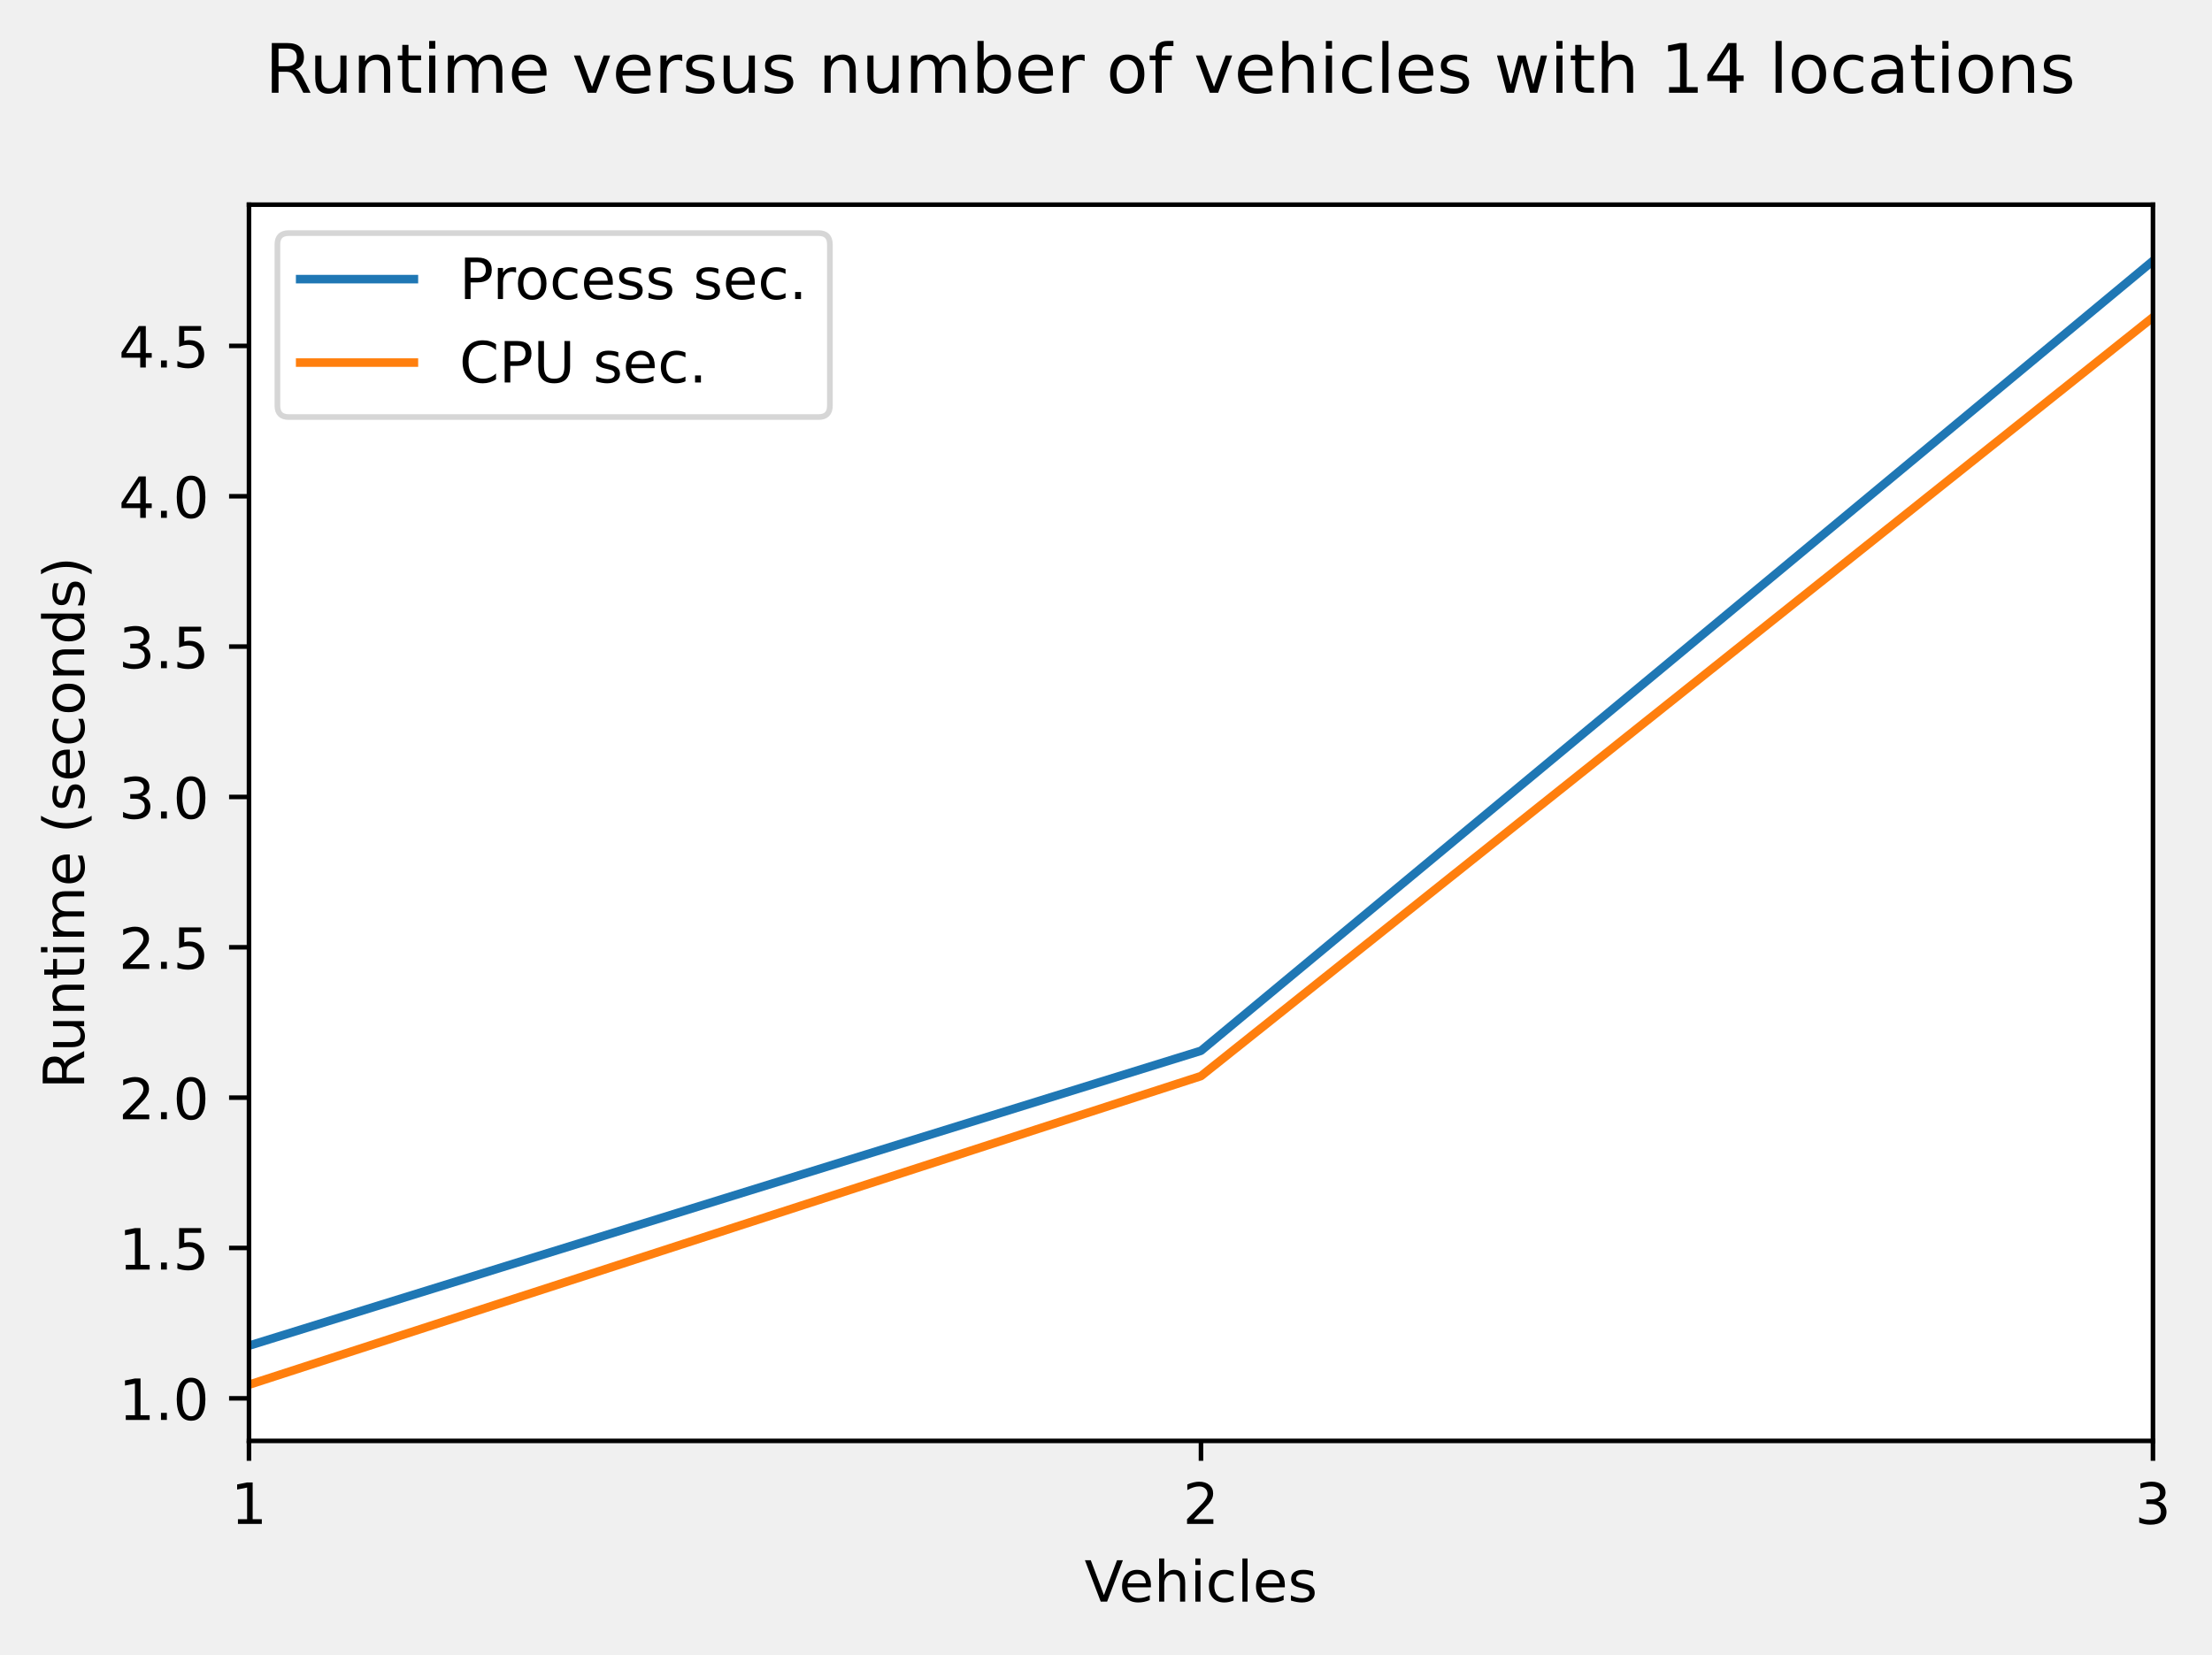
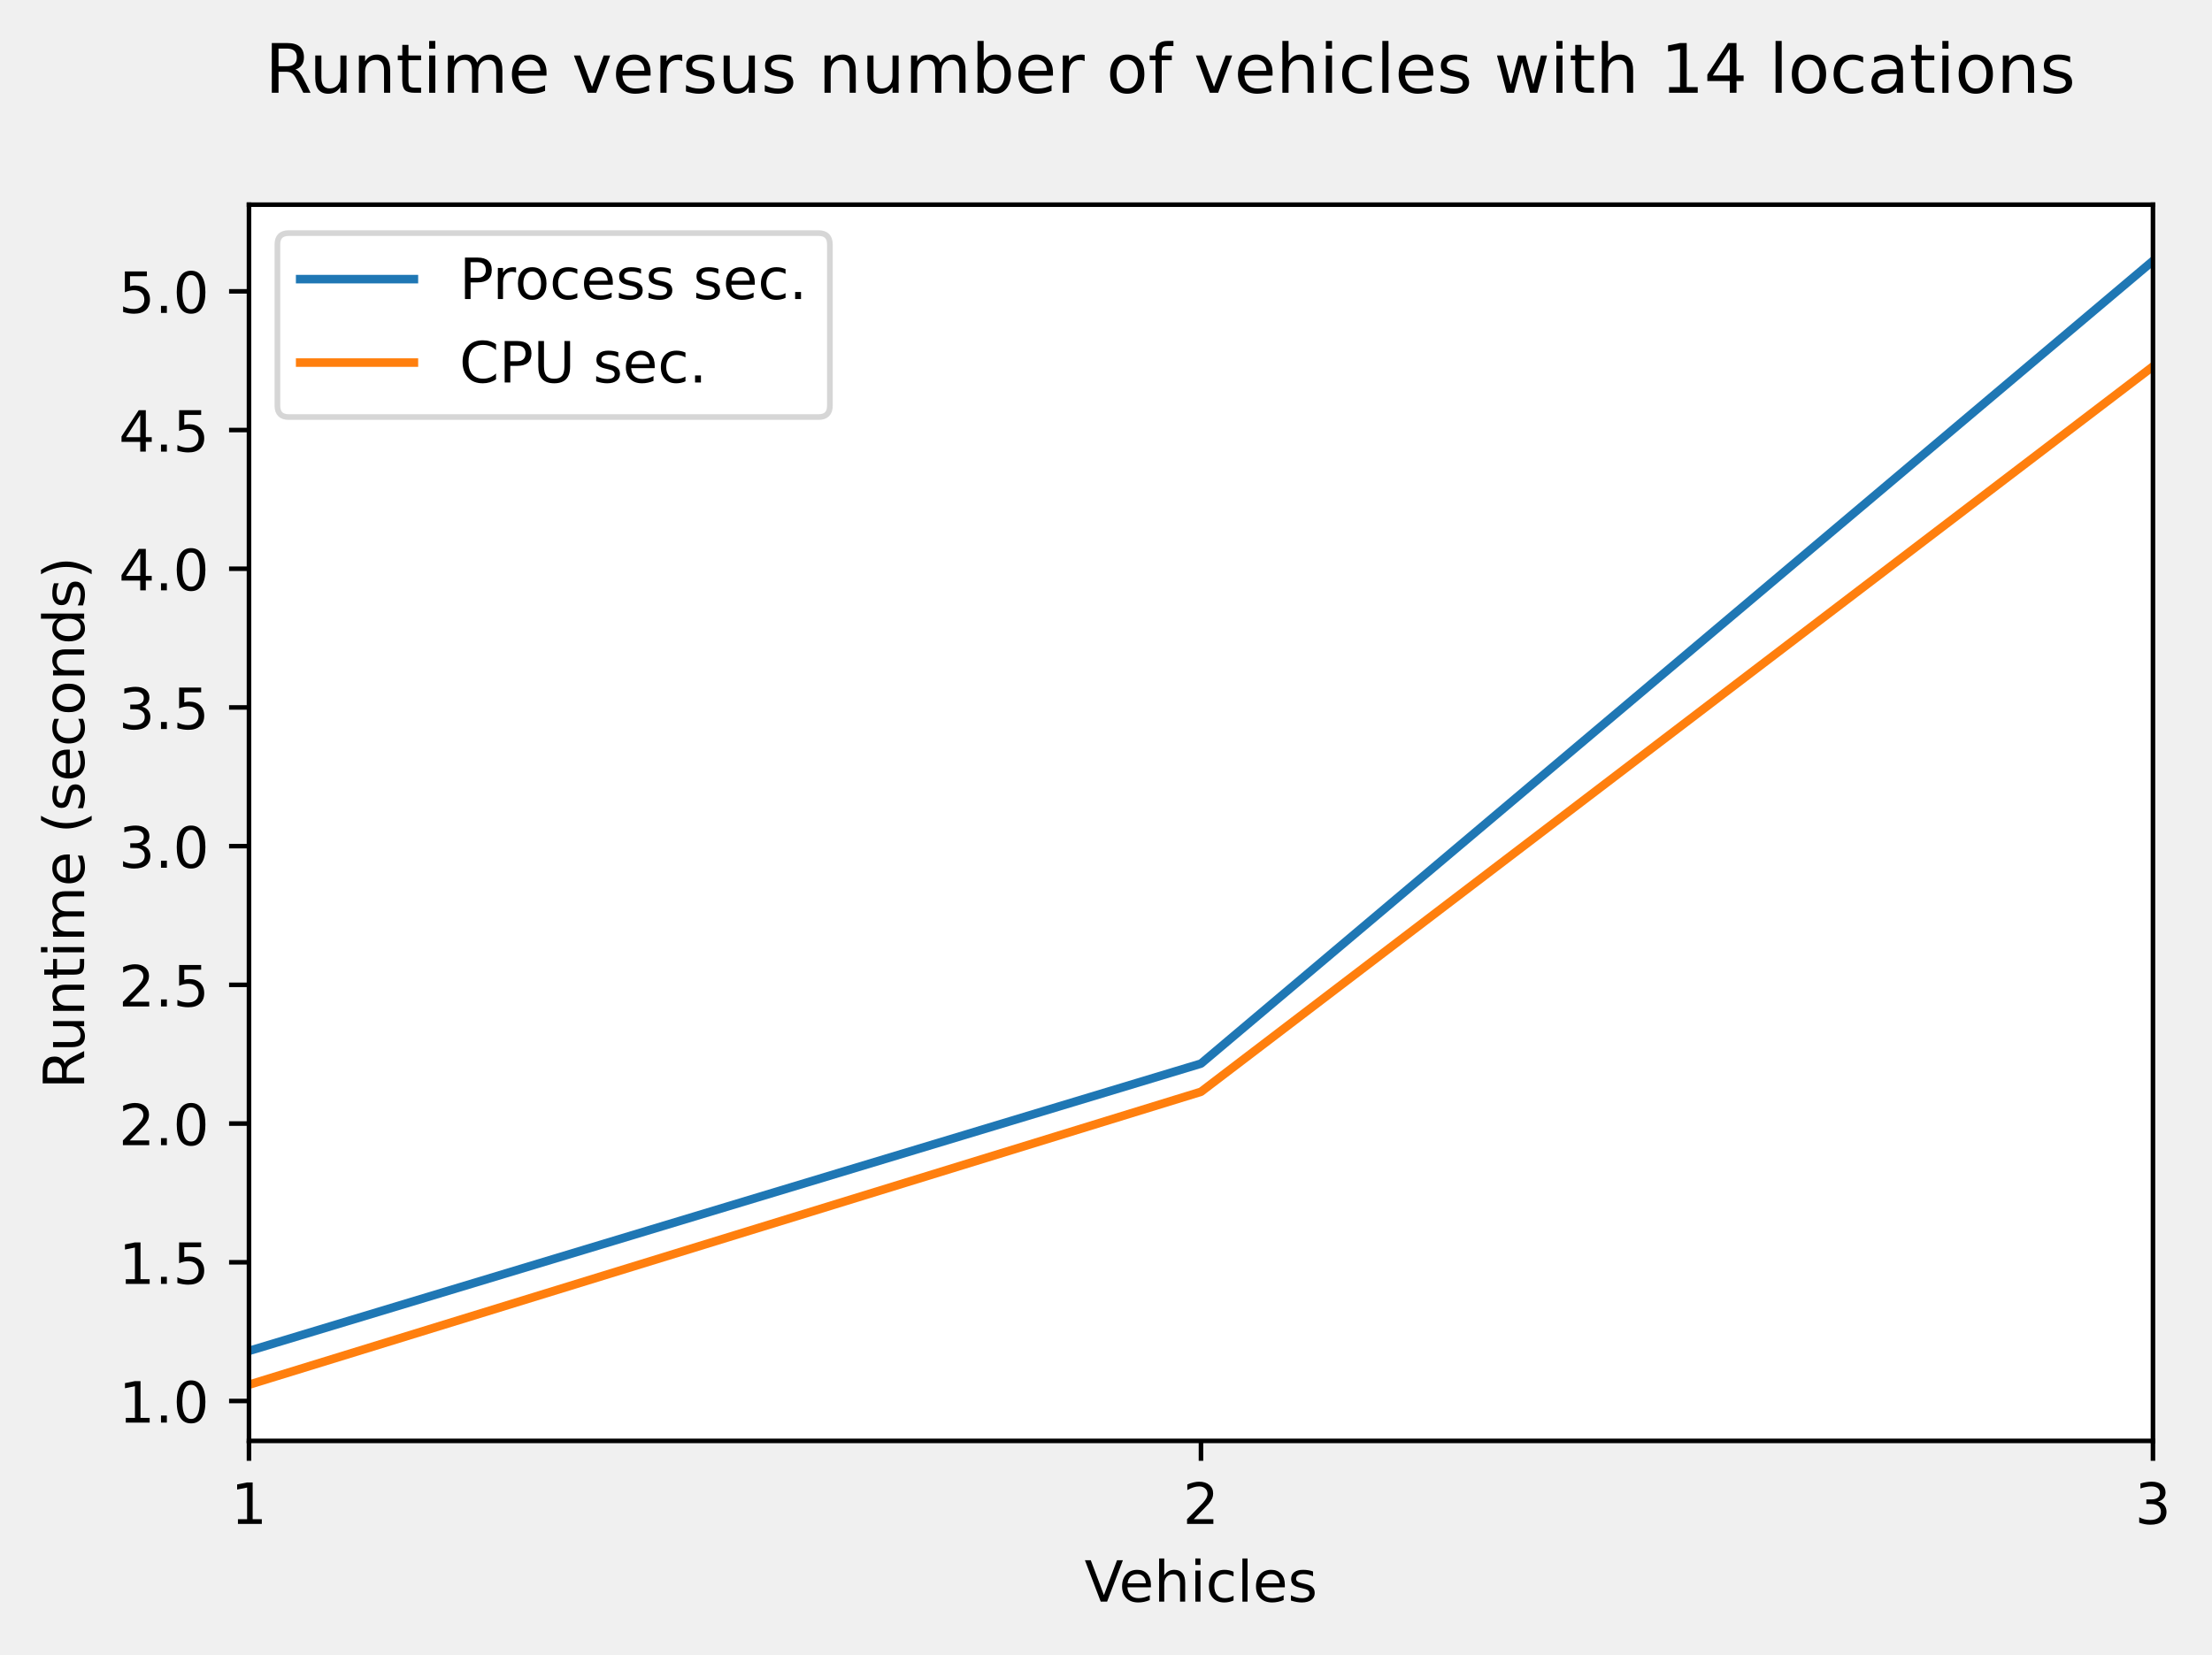
<svg xmlns="http://www.w3.org/2000/svg" xmlns:xlink="http://www.w3.org/1999/xlink" width="388.962pt" height="290.996pt" viewBox="0 0 388.962 290.996" version="1.1">
  <defs>
    <style type="text/css">*{stroke-linejoin: round; stroke-linecap: butt}</style>
  </defs>
  <g id="figure_1">
    <g id="patch_1">
      <path d="M 0 290.996  L 388.962 290.996  L 388.962 0  L 0 0  L 0 290.996  z " style="fill: none" />
    </g>
    <g id="axes_1">
      <g id="patch_2">
        <path d="M 43.781 253.44  L 378.581 253.44  L 378.581 36  L 43.781 36  z " style="fill: #ffffff" />
      </g>
      <g id="matplotlib.axis_1">
        <g id="xtick_1">
          <g id="line2d_1">
            <defs>
-               <path id="mbbfd12a351" d="M 0 0  L 0 3.5  " style="stroke: #000000; stroke-width: 0.8" />
-             </defs>
-             <g>
-               <use xlink:href="#mbbfd12a351" x="43.781" y="253.44" style="stroke: #000000; stroke-width: 0.8" />
+               <path id="m6bb71e9a4c" d="M 0 0  L 0 3.5  " style="stroke: #000000; stroke-width: 0.8" />
+             </defs>
+             <g>
+               <use xlink:href="#m6bb71e9a4c" x="43.781" y="253.44" style="stroke: #000000; stroke-width: 0.8" />
            </g>
          </g>
          <g id="text_1">
            <g transform="translate(40.6 268.0384) scale(0.1 -0.1)">
              <defs>
                <path id="DejaVuSans-31" d="M 794 531  L 1825 531  L 1825 4091  L 703 3866  L 703 4441  L 1819 4666  L 2450 4666  L 2450 531  L 3481 531  L 3481 0  L 794 0  L 794 531  z " transform="scale(0.015625)" />
              </defs>
              <use xlink:href="#DejaVuSans-31" />
            </g>
          </g>
        </g>
        <g id="xtick_2">
          <g id="line2d_2">
            <g>
-               <use xlink:href="#mbbfd12a351" x="211.181" y="253.44" style="stroke: #000000; stroke-width: 0.8" />
+               <use xlink:href="#m6bb71e9a4c" x="211.181" y="253.44" style="stroke: #000000; stroke-width: 0.8" />
            </g>
          </g>
          <g id="text_2">
            <g transform="translate(208 268.0384) scale(0.1 -0.1)">
              <defs>
                <path id="DejaVuSans-32" d="M 1228 531  L 3431 531  L 3431 0  L 469 0  L 469 531  Q 828 903 1448 1529  Q 2069 2156 2228 2338  Q 2531 2678 2651 2914  Q 2772 3150 2772 3378  Q 2772 3750 2511 3984  Q 2250 4219 1831 4219  Q 1534 4219 1204 4116  Q 875 4013 500 3803  L 500 4441  Q 881 4594 1212 4672  Q 1544 4750 1819 4750  Q 2544 4750 2975 4387  Q 3406 4025 3406 3419  Q 3406 3131 3298 2873  Q 3191 2616 2906 2266  Q 2828 2175 2409 1742  Q 1991 1309 1228 531  z " transform="scale(0.015625)" />
              </defs>
              <use xlink:href="#DejaVuSans-32" />
            </g>
          </g>
        </g>
        <g id="xtick_3">
          <g id="line2d_3">
            <g>
-               <use xlink:href="#mbbfd12a351" x="378.581" y="253.44" style="stroke: #000000; stroke-width: 0.8" />
+               <use xlink:href="#m6bb71e9a4c" x="378.581" y="253.44" style="stroke: #000000; stroke-width: 0.8" />
            </g>
          </g>
          <g id="text_3">
            <g transform="translate(375.4 268.0384) scale(0.1 -0.1)">
              <defs>
                <path id="DejaVuSans-33" d="M 2597 2516  Q 3050 2419 3304 2112  Q 3559 1806 3559 1356  Q 3559 666 3084 287  Q 2609 -91 1734 -91  Q 1441 -91 1130 -33  Q 819 25 488 141  L 488 750  Q 750 597 1062 519  Q 1375 441 1716 441  Q 2309 441 2620 675  Q 2931 909 2931 1356  Q 2931 1769 2642 2001  Q 2353 2234 1838 2234  L 1294 2234  L 1294 2753  L 1863 2753  Q 2328 2753 2575 2939  Q 2822 3125 2822 3475  Q 2822 3834 2567 4026  Q 2313 4219 1838 4219  Q 1578 4219 1281 4162  Q 984 4106 628 3988  L 628 4550  Q 988 4650 1302 4700  Q 1616 4750 1894 4750  Q 2613 4750 3031 4423  Q 3450 4097 3450 3541  Q 3450 3153 3228 2886  Q 3006 2619 2597 2516  z " transform="scale(0.015625)" />
              </defs>
              <use xlink:href="#DejaVuSans-33" />
            </g>
          </g>
        </g>
        <g id="text_4">
          <g transform="translate(190.6945 281.7166) scale(0.1 -0.1)">
            <defs>
              <path id="DejaVuSans-56" d="M 1831 0  L 50 4666  L 709 4666  L 2188 738  L 3669 4666  L 4325 4666  L 2547 0  L 1831 0  z " transform="scale(0.015625)" />
              <path id="DejaVuSans-65" d="M 3597 1894  L 3597 1613  L 953 1613  Q 991 1019 1311 708  Q 1631 397 2203 397  Q 2534 397 2845 478  Q 3156 559 3463 722  L 3463 178  Q 3153 47 2828 -22  Q 2503 -91 2169 -91  Q 1331 -91 842 396  Q 353 884 353 1716  Q 353 2575 817 3079  Q 1281 3584 2069 3584  Q 2775 3584 3186 3129  Q 3597 2675 3597 1894  z M 3022 2063  Q 3016 2534 2758 2815  Q 2500 3097 2075 3097  Q 1594 3097 1305 2825  Q 1016 2553 972 2059  L 3022 2063  z " transform="scale(0.015625)" />
              <path id="DejaVuSans-68" d="M 3513 2113  L 3513 0  L 2938 0  L 2938 2094  Q 2938 2591 2744 2837  Q 2550 3084 2163 3084  Q 1697 3084 1428 2787  Q 1159 2491 1159 1978  L 1159 0  L 581 0  L 581 4863  L 1159 4863  L 1159 2956  Q 1366 3272 1645 3428  Q 1925 3584 2291 3584  Q 2894 3584 3203 3211  Q 3513 2838 3513 2113  z " transform="scale(0.015625)" />
              <path id="DejaVuSans-69" d="M 603 3500  L 1178 3500  L 1178 0  L 603 0  L 603 3500  z M 603 4863  L 1178 4863  L 1178 4134  L 603 4134  L 603 4863  z " transform="scale(0.015625)" />
              <path id="DejaVuSans-63" d="M 3122 3366  L 3122 2828  Q 2878 2963 2633 3030  Q 2388 3097 2138 3097  Q 1578 3097 1268 2742  Q 959 2388 959 1747  Q 959 1106 1268 751  Q 1578 397 2138 397  Q 2388 397 2633 464  Q 2878 531 3122 666  L 3122 134  Q 2881 22 2623 -34  Q 2366 -91 2075 -91  Q 1284 -91 818 406  Q 353 903 353 1747  Q 353 2603 823 3093  Q 1294 3584 2113 3584  Q 2378 3584 2631 3529  Q 2884 3475 3122 3366  z " transform="scale(0.015625)" />
              <path id="DejaVuSans-6c" d="M 603 4863  L 1178 4863  L 1178 0  L 603 0  L 603 4863  z " transform="scale(0.015625)" />
              <path id="DejaVuSans-73" d="M 2834 3397  L 2834 2853  Q 2591 2978 2328 3040  Q 2066 3103 1784 3103  Q 1356 3103 1142 2972  Q 928 2841 928 2578  Q 928 2378 1081 2264  Q 1234 2150 1697 2047  L 1894 2003  Q 2506 1872 2764 1633  Q 3022 1394 3022 966  Q 3022 478 2636 193  Q 2250 -91 1575 -91  Q 1294 -91 989 -36  Q 684 19 347 128  L 347 722  Q 666 556 975 473  Q 1284 391 1588 391  Q 1994 391 2212 530  Q 2431 669 2431 922  Q 2431 1156 2273 1281  Q 2116 1406 1581 1522  L 1381 1569  Q 847 1681 609 1914  Q 372 2147 372 2553  Q 372 3047 722 3315  Q 1072 3584 1716 3584  Q 2034 3584 2315 3537  Q 2597 3491 2834 3397  z " transform="scale(0.015625)" />
            </defs>
            <use xlink:href="#DejaVuSans-56" />
            <use xlink:href="#DejaVuSans-65" x="60.658" />
            <use xlink:href="#DejaVuSans-68" x="122.182" />
            <use xlink:href="#DejaVuSans-69" x="185.561" />
            <use xlink:href="#DejaVuSans-63" x="213.344" />
            <use xlink:href="#DejaVuSans-6c" x="268.324" />
            <use xlink:href="#DejaVuSans-65" x="296.107" />
            <use xlink:href="#DejaVuSans-73" x="357.631" />
          </g>
        </g>
      </g>
      <g id="matplotlib.axis_2">
        <g id="ytick_1">
          <g id="line2d_4">
            <defs>
-               <path id="m70ae507bec" d="M 0 0  L -3.5 0  " style="stroke: #000000; stroke-width: 0.8" />
-             </defs>
-             <g>
-               <use xlink:href="#m70ae507bec" x="43.781" y="245.952" style="stroke: #000000; stroke-width: 0.8" />
+               <path id="m35bbf3aad7" d="M 0 0  L -3.5 0  " style="stroke: #000000; stroke-width: 0.8" />
+             </defs>
+             <g>
+               <use xlink:href="#m35bbf3aad7" x="43.781" y="246.419" style="stroke: #000000; stroke-width: 0.8" />
            </g>
          </g>
          <g id="text_5">
-             <g transform="translate(20.87813 249.7511) scale(0.1 -0.1)">
+             <g transform="translate(20.87813 250.2184) scale(0.1 -0.1)">
              <defs>
                <path id="DejaVuSans-2e" d="M 684 794  L 1344 794  L 1344 0  L 684 0  L 684 794  z " transform="scale(0.015625)" />
                <path id="DejaVuSans-30" d="M 2034 4250  Q 1547 4250 1301 3770  Q 1056 3291 1056 2328  Q 1056 1369 1301 889  Q 1547 409 2034 409  Q 2525 409 2770 889  Q 3016 1369 3016 2328  Q 3016 3291 2770 3770  Q 2525 4250 2034 4250  z M 2034 4750  Q 2819 4750 3233 4129  Q 3647 3509 3647 2328  Q 3647 1150 3233 529  Q 2819 -91 2034 -91  Q 1250 -91 836 529  Q 422 1150 422 2328  Q 422 3509 836 4129  Q 1250 4750 2034 4750  z " transform="scale(0.015625)" />
              </defs>
              <use xlink:href="#DejaVuSans-31" />
              <use xlink:href="#DejaVuSans-2e" x="63.623" />
              <use xlink:href="#DejaVuSans-30" x="95.41" />
            </g>
          </g>
        </g>
        <g id="ytick_2">
          <g id="line2d_5">
            <g>
-               <use xlink:href="#m70ae507bec" x="43.781" y="219.507" style="stroke: #000000; stroke-width: 0.8" />
+               <use xlink:href="#m35bbf3aad7" x="43.781" y="222.022" style="stroke: #000000; stroke-width: 0.8" />
            </g>
          </g>
          <g id="text_6">
-             <g transform="translate(20.87813 223.3067) scale(0.1 -0.1)">
+             <g transform="translate(20.87813 225.821) scale(0.1 -0.1)">
              <defs>
                <path id="DejaVuSans-35" d="M 691 4666  L 3169 4666  L 3169 4134  L 1269 4134  L 1269 2991  Q 1406 3038 1543 3061  Q 1681 3084 1819 3084  Q 2600 3084 3056 2656  Q 3513 2228 3513 1497  Q 3513 744 3044 326  Q 2575 -91 1722 -91  Q 1428 -91 1123 -41  Q 819 9 494 109  L 494 744  Q 775 591 1075 516  Q 1375 441 1709 441  Q 2250 441 2565 725  Q 2881 1009 2881 1497  Q 2881 1984 2565 2268  Q 2250 2553 1709 2553  Q 1456 2553 1204 2497  Q 953 2441 691 2322  L 691 4666  z " transform="scale(0.015625)" />
              </defs>
              <use xlink:href="#DejaVuSans-31" />
              <use xlink:href="#DejaVuSans-2e" x="63.623" />
              <use xlink:href="#DejaVuSans-35" x="95.41" />
            </g>
          </g>
        </g>
        <g id="ytick_3">
          <g id="line2d_6">
            <g>
-               <use xlink:href="#m70ae507bec" x="43.781" y="193.063" style="stroke: #000000; stroke-width: 0.8" />
+               <use xlink:href="#m35bbf3aad7" x="43.781" y="197.624" style="stroke: #000000; stroke-width: 0.8" />
            </g>
          </g>
          <g id="text_7">
-             <g transform="translate(20.87813 196.8624) scale(0.1 -0.1)">
+             <g transform="translate(20.87813 201.4235) scale(0.1 -0.1)">
              <use xlink:href="#DejaVuSans-32" />
              <use xlink:href="#DejaVuSans-2e" x="63.623" />
              <use xlink:href="#DejaVuSans-30" x="95.41" />
            </g>
          </g>
        </g>
        <g id="ytick_4">
          <g id="line2d_7">
            <g>
-               <use xlink:href="#m70ae507bec" x="43.781" y="166.619" style="stroke: #000000; stroke-width: 0.8" />
+               <use xlink:href="#m35bbf3aad7" x="43.781" y="173.227" style="stroke: #000000; stroke-width: 0.8" />
            </g>
          </g>
          <g id="text_8">
-             <g transform="translate(20.87813 170.418) scale(0.1 -0.1)">
+             <g transform="translate(20.87813 177.0261) scale(0.1 -0.1)">
              <use xlink:href="#DejaVuSans-32" />
              <use xlink:href="#DejaVuSans-2e" x="63.623" />
              <use xlink:href="#DejaVuSans-35" x="95.41" />
            </g>
          </g>
        </g>
        <g id="ytick_5">
          <g id="line2d_8">
            <g>
-               <use xlink:href="#m70ae507bec" x="43.781" y="140.174" style="stroke: #000000; stroke-width: 0.8" />
+               <use xlink:href="#m35bbf3aad7" x="43.781" y="148.829" style="stroke: #000000; stroke-width: 0.8" />
            </g>
          </g>
          <g id="text_9">
-             <g transform="translate(20.87813 143.9736) scale(0.1 -0.1)">
+             <g transform="translate(20.87813 152.6286) scale(0.1 -0.1)">
              <use xlink:href="#DejaVuSans-33" />
              <use xlink:href="#DejaVuSans-2e" x="63.623" />
              <use xlink:href="#DejaVuSans-30" x="95.41" />
            </g>
          </g>
        </g>
        <g id="ytick_6">
          <g id="line2d_9">
            <g>
-               <use xlink:href="#m70ae507bec" x="43.781" y="113.73" style="stroke: #000000; stroke-width: 0.8" />
+               <use xlink:href="#m35bbf3aad7" x="43.781" y="124.432" style="stroke: #000000; stroke-width: 0.8" />
            </g>
          </g>
          <g id="text_10">
-             <g transform="translate(20.87813 117.5293) scale(0.1 -0.1)">
+             <g transform="translate(20.87813 128.2312) scale(0.1 -0.1)">
              <use xlink:href="#DejaVuSans-33" />
              <use xlink:href="#DejaVuSans-2e" x="63.623" />
              <use xlink:href="#DejaVuSans-35" x="95.41" />
            </g>
          </g>
        </g>
        <g id="ytick_7">
          <g id="line2d_10">
            <g>
-               <use xlink:href="#m70ae507bec" x="43.781" y="87.286" style="stroke: #000000; stroke-width: 0.8" />
+               <use xlink:href="#m35bbf3aad7" x="43.781" y="100.034" style="stroke: #000000; stroke-width: 0.8" />
            </g>
          </g>
          <g id="text_11">
-             <g transform="translate(20.87813 91.08493) scale(0.1 -0.1)">
+             <g transform="translate(20.87813 103.8337) scale(0.1 -0.1)">
              <defs>
                <path id="DejaVuSans-34" d="M 2419 4116  L 825 1625  L 2419 1625  L 2419 4116  z M 2253 4666  L 3047 4666  L 3047 1625  L 3713 1625  L 3713 1100  L 3047 1100  L 3047 0  L 2419 0  L 2419 1100  L 313 1100  L 313 1709  L 2253 4666  z " transform="scale(0.015625)" />
              </defs>
              <use xlink:href="#DejaVuSans-34" />
              <use xlink:href="#DejaVuSans-2e" x="63.623" />
              <use xlink:href="#DejaVuSans-30" x="95.41" />
            </g>
          </g>
        </g>
        <g id="ytick_8">
          <g id="line2d_11">
            <g>
-               <use xlink:href="#m70ae507bec" x="43.781" y="60.841" style="stroke: #000000; stroke-width: 0.8" />
+               <use xlink:href="#m35bbf3aad7" x="43.781" y="75.637" style="stroke: #000000; stroke-width: 0.8" />
            </g>
          </g>
          <g id="text_12">
-             <g transform="translate(20.87813 64.64057) scale(0.1 -0.1)">
+             <g transform="translate(20.87813 79.43624) scale(0.1 -0.1)">
              <use xlink:href="#DejaVuSans-34" />
              <use xlink:href="#DejaVuSans-2e" x="63.623" />
              <use xlink:href="#DejaVuSans-35" x="95.41" />
            </g>
          </g>
        </g>
-         <g id="text_13">
+         <g id="ytick_9">
+           <g id="line2d_12">
+             <g>
+               <use xlink:href="#m35bbf3aad7" x="43.781" y="51.24" style="stroke: #000000; stroke-width: 0.8" />
+             </g>
+           </g>
+           <g id="text_13">
+             <g transform="translate(20.87813 55.03878) scale(0.1 -0.1)">
+               <use xlink:href="#DejaVuSans-35" />
+               <use xlink:href="#DejaVuSans-2e" x="63.623" />
+               <use xlink:href="#DejaVuSans-30" x="95.41" />
+             </g>
+           </g>
+         </g>
+         <g id="text_14">
          <g transform="translate(14.79844 191.5309) rotate(-90) scale(0.1 -0.1)">
            <defs>
              <path id="DejaVuSans-52" d="M 2841 2188  Q 3044 2119 3236 1894  Q 3428 1669 3622 1275  L 4263 0  L 3584 0  L 2988 1197  Q 2756 1666 2539 1819  Q 2322 1972 1947 1972  L 1259 1972  L 1259 0  L 628 0  L 628 4666  L 2053 4666  Q 2853 4666 3247 4331  Q 3641 3997 3641 3322  Q 3641 2881 3436 2590  Q 3231 2300 2841 2188  z M 1259 4147  L 1259 2491  L 2053 2491  Q 2509 2491 2742 2702  Q 2975 2913 2975 3322  Q 2975 3731 2742 3939  Q 2509 4147 2053 4147  L 1259 4147  z " transform="scale(0.015625)" />
              <path id="DejaVuSans-75" d="M 544 1381  L 544 3500  L 1119 3500  L 1119 1403  Q 1119 906 1312 657  Q 1506 409 1894 409  Q 2359 409 2629 706  Q 2900 1003 2900 1516  L 2900 3500  L 3475 3500  L 3475 0  L 2900 0  L 2900 538  Q 2691 219 2414 64  Q 2138 -91 1772 -91  Q 1169 -91 856 284  Q 544 659 544 1381  z M 1991 3584  L 1991 3584  z " transform="scale(0.015625)" />
              <path id="DejaVuSans-6e" d="M 3513 2113  L 3513 0  L 2938 0  L 2938 2094  Q 2938 2591 2744 2837  Q 2550 3084 2163 3084  Q 1697 3084 1428 2787  Q 1159 2491 1159 1978  L 1159 0  L 581 0  L 581 3500  L 1159 3500  L 1159 2956  Q 1366 3272 1645 3428  Q 1925 3584 2291 3584  Q 2894 3584 3203 3211  Q 3513 2838 3513 2113  z " transform="scale(0.015625)" />
              <path id="DejaVuSans-74" d="M 1172 4494  L 1172 3500  L 2356 3500  L 2356 3053  L 1172 3053  L 1172 1153  Q 1172 725 1289 603  Q 1406 481 1766 481  L 2356 481  L 2356 0  L 1766 0  Q 1100 0 847 248  Q 594 497 594 1153  L 594 3053  L 172 3053  L 172 3500  L 594 3500  L 594 4494  L 1172 4494  z " transform="scale(0.015625)" />
              <path id="DejaVuSans-6d" d="M 3328 2828  Q 3544 3216 3844 3400  Q 4144 3584 4550 3584  Q 5097 3584 5394 3201  Q 5691 2819 5691 2113  L 5691 0  L 5113 0  L 5113 2094  Q 5113 2597 4934 2840  Q 4756 3084 4391 3084  Q 3944 3084 3684 2787  Q 3425 2491 3425 1978  L 3425 0  L 2847 0  L 2847 2094  Q 2847 2600 2669 2842  Q 2491 3084 2119 3084  Q 1678 3084 1418 2786  Q 1159 2488 1159 1978  L 1159 0  L 581 0  L 581 3500  L 1159 3500  L 1159 2956  Q 1356 3278 1631 3431  Q 1906 3584 2284 3584  Q 2666 3584 2933 3390  Q 3200 3197 3328 2828  z " transform="scale(0.015625)" />
              <path id="DejaVuSans-20" transform="scale(0.015625)" />
              <path id="DejaVuSans-28" d="M 1984 4856  Q 1566 4138 1362 3434  Q 1159 2731 1159 2009  Q 1159 1288 1364 580  Q 1569 -128 1984 -844  L 1484 -844  Q 1016 -109 783 600  Q 550 1309 550 2009  Q 550 2706 781 3412  Q 1013 4119 1484 4856  L 1984 4856  z " transform="scale(0.015625)" />
              <path id="DejaVuSans-6f" d="M 1959 3097  Q 1497 3097 1228 2736  Q 959 2375 959 1747  Q 959 1119 1226 758  Q 1494 397 1959 397  Q 2419 397 2687 759  Q 2956 1122 2956 1747  Q 2956 2369 2687 2733  Q 2419 3097 1959 3097  z M 1959 3584  Q 2709 3584 3137 3096  Q 3566 2609 3566 1747  Q 3566 888 3137 398  Q 2709 -91 1959 -91  Q 1206 -91 779 398  Q 353 888 353 1747  Q 353 2609 779 3096  Q 1206 3584 1959 3584  z " transform="scale(0.015625)" />
              <path id="DejaVuSans-64" d="M 2906 2969  L 2906 4863  L 3481 4863  L 3481 0  L 2906 0  L 2906 525  Q 2725 213 2448 61  Q 2172 -91 1784 -91  Q 1150 -91 751 415  Q 353 922 353 1747  Q 353 2572 751 3078  Q 1150 3584 1784 3584  Q 2172 3584 2448 3432  Q 2725 3281 2906 2969  z M 947 1747  Q 947 1113 1208 752  Q 1469 391 1925 391  Q 2381 391 2643 752  Q 2906 1113 2906 1747  Q 2906 2381 2643 2742  Q 2381 3103 1925 3103  Q 1469 3103 1208 2742  Q 947 2381 947 1747  z " transform="scale(0.015625)" />
              <path id="DejaVuSans-29" d="M 513 4856  L 1013 4856  Q 1481 4119 1714 3412  Q 1947 2706 1947 2009  Q 1947 1309 1714 600  Q 1481 -109 1013 -844  L 513 -844  Q 928 -128 1133 580  Q 1338 1288 1338 2009  Q 1338 2731 1133 3434  Q 928 4138 513 4856  z " transform="scale(0.015625)" />
            </defs>
            <use xlink:href="#DejaVuSans-52" />
            <use xlink:href="#DejaVuSans-75" x="64.982" />
            <use xlink:href="#DejaVuSans-6e" x="128.361" />
            <use xlink:href="#DejaVuSans-74" x="191.74" />
            <use xlink:href="#DejaVuSans-69" x="230.949" />
            <use xlink:href="#DejaVuSans-6d" x="258.732" />
            <use xlink:href="#DejaVuSans-65" x="356.145" />
            <use xlink:href="#DejaVuSans-20" x="417.668" />
            <use xlink:href="#DejaVuSans-28" x="449.455" />
            <use xlink:href="#DejaVuSans-73" x="488.469" />
            <use xlink:href="#DejaVuSans-65" x="540.568" />
            <use xlink:href="#DejaVuSans-63" x="602.092" />
            <use xlink:href="#DejaVuSans-6f" x="657.072" />
            <use xlink:href="#DejaVuSans-6e" x="718.254" />
            <use xlink:href="#DejaVuSans-64" x="781.633" />
            <use xlink:href="#DejaVuSans-73" x="845.109" />
            <use xlink:href="#DejaVuSans-29" x="897.209" />
          </g>
        </g>
      </g>
-       <g id="line2d_12">
-         <path d="M 43.781 236.69  L 211.181 184.82  L 378.581 45.884  " clip-path="url(#p5d97a1413f)" style="fill: none; stroke: #1f77b4; stroke-width: 1.5; stroke-linecap: square" />
-       </g>
      <g id="line2d_13">
-         <path d="M 43.781 243.556  L 211.181 189.272  L 378.581 55.808  " clip-path="url(#p5d97a1413f)" style="fill: none; stroke: #ff7f0e; stroke-width: 1.5; stroke-linecap: square" />
+         <path d="M 43.781 237.612  L 211.181 187.08  L 378.581 45.884  " clip-path="url(#paecf80d5e0)" style="fill: none; stroke: #1f77b4; stroke-width: 1.5; stroke-linecap: square" />
+       </g>
+       <g id="line2d_14">
+         <path d="M 43.781 243.556  L 211.181 192.034  L 378.581 64.454  " clip-path="url(#paecf80d5e0)" style="fill: none; stroke: #ff7f0e; stroke-width: 1.5; stroke-linecap: square" />
      </g>
      <g id="patch_3">
        <path d="M 43.781 253.44  L 43.781 36  " style="fill: none; stroke: #000000; stroke-width: 0.8; stroke-linejoin: miter; stroke-linecap: square" />
      </g>
      <g id="patch_4">
        <path d="M 378.581 253.44  L 378.581 36  " style="fill: none; stroke: #000000; stroke-width: 0.8; stroke-linejoin: miter; stroke-linecap: square" />
      </g>
      <g id="patch_5">
        <path d="M 43.781 253.44  L 378.581 253.44  " style="fill: none; stroke: #000000; stroke-width: 0.8; stroke-linejoin: miter; stroke-linecap: square" />
      </g>
      <g id="patch_6">
        <path d="M 43.781 36  L 378.581 36  " style="fill: none; stroke: #000000; stroke-width: 0.8; stroke-linejoin: miter; stroke-linecap: square" />
      </g>
      <g id="legend_1">
        <g id="patch_7">
          <path d="M 50.781 73.356  L 143.928 73.356  Q 145.928 73.356 145.928 71.356  L 145.928 43  Q 145.928 41 143.928 41  L 50.781 41  Q 48.781 41 48.781 43  L 48.781 71.356  Q 48.781 73.356 50.781 73.356  z " style="fill: #ffffff; opacity: 0.8; stroke: #cccccc; stroke-linejoin: miter" />
        </g>
-         <g id="line2d_14">
+         <g id="line2d_15">
          <path d="M 52.781 49.098  L 62.781 49.098  L 72.781 49.098  " style="fill: none; stroke: #1f77b4; stroke-width: 1.5; stroke-linecap: square" />
        </g>
-         <g id="text_14">
+         <g id="text_15">
          <g transform="translate(80.78125 52.59844) scale(0.1 -0.1)">
            <defs>
              <path id="DejaVuSans-50" d="M 1259 4147  L 1259 2394  L 2053 2394  Q 2494 2394 2734 2622  Q 2975 2850 2975 3272  Q 2975 3691 2734 3919  Q 2494 4147 2053 4147  L 1259 4147  z M 628 4666  L 2053 4666  Q 2838 4666 3239 4311  Q 3641 3956 3641 3272  Q 3641 2581 3239 2228  Q 2838 1875 2053 1875  L 1259 1875  L 1259 0  L 628 0  L 628 4666  z " transform="scale(0.015625)" />
              <path id="DejaVuSans-72" d="M 2631 2963  Q 2534 3019 2420 3045  Q 2306 3072 2169 3072  Q 1681 3072 1420 2755  Q 1159 2438 1159 1844  L 1159 0  L 581 0  L 581 3500  L 1159 3500  L 1159 2956  Q 1341 3275 1631 3429  Q 1922 3584 2338 3584  Q 2397 3584 2469 3576  Q 2541 3569 2628 3553  L 2631 2963  z " transform="scale(0.015625)" />
            </defs>
            <use xlink:href="#DejaVuSans-50" />
            <use xlink:href="#DejaVuSans-72" x="58.553" />
            <use xlink:href="#DejaVuSans-6f" x="97.416" />
            <use xlink:href="#DejaVuSans-63" x="158.598" />
            <use xlink:href="#DejaVuSans-65" x="213.578" />
            <use xlink:href="#DejaVuSans-73" x="275.102" />
            <use xlink:href="#DejaVuSans-73" x="327.201" />
            <use xlink:href="#DejaVuSans-20" x="379.301" />
            <use xlink:href="#DejaVuSans-73" x="411.088" />
            <use xlink:href="#DejaVuSans-65" x="463.188" />
            <use xlink:href="#DejaVuSans-63" x="524.711" />
            <use xlink:href="#DejaVuSans-2e" x="579.691" />
          </g>
        </g>
-         <g id="line2d_15">
+         <g id="line2d_16">
          <path d="M 52.781 63.777  L 62.781 63.777  L 72.781 63.777  " style="fill: none; stroke: #ff7f0e; stroke-width: 1.5; stroke-linecap: square" />
        </g>
-         <g id="text_15">
+         <g id="text_16">
          <g transform="translate(80.78125 67.27656) scale(0.1 -0.1)">
            <defs>
              <path id="DejaVuSans-43" d="M 4122 4306  L 4122 3641  Q 3803 3938 3442 4084  Q 3081 4231 2675 4231  Q 1875 4231 1450 3742  Q 1025 3253 1025 2328  Q 1025 1406 1450 917  Q 1875 428 2675 428  Q 3081 428 3442 575  Q 3803 722 4122 1019  L 4122 359  Q 3791 134 3420 21  Q 3050 -91 2638 -91  Q 1578 -91 968 557  Q 359 1206 359 2328  Q 359 3453 968 4101  Q 1578 4750 2638 4750  Q 3056 4750 3426 4639  Q 3797 4528 4122 4306  z " transform="scale(0.015625)" />
              <path id="DejaVuSans-55" d="M 556 4666  L 1191 4666  L 1191 1831  Q 1191 1081 1462 751  Q 1734 422 2344 422  Q 2950 422 3222 751  Q 3494 1081 3494 1831  L 3494 4666  L 4128 4666  L 4128 1753  Q 4128 841 3676 375  Q 3225 -91 2344 -91  Q 1459 -91 1007 375  Q 556 841 556 1753  L 556 4666  z " transform="scale(0.015625)" />
            </defs>
            <use xlink:href="#DejaVuSans-43" />
            <use xlink:href="#DejaVuSans-50" x="69.824" />
            <use xlink:href="#DejaVuSans-55" x="130.127" />
            <use xlink:href="#DejaVuSans-20" x="203.32" />
            <use xlink:href="#DejaVuSans-73" x="235.107" />
            <use xlink:href="#DejaVuSans-65" x="287.207" />
            <use xlink:href="#DejaVuSans-63" x="348.73" />
            <use xlink:href="#DejaVuSans-2e" x="403.711" />
          </g>
        </g>
      </g>
    </g>
-     <g id="text_16">
+     <g id="text_17">
      <g transform="translate(46.61812 16.31812) scale(0.12 -0.12)">
        <defs>
          <path id="DejaVuSans-76" d="M 191 3500  L 800 3500  L 1894 563  L 2988 3500  L 3597 3500  L 2284 0  L 1503 0  L 191 3500  z " transform="scale(0.015625)" />
          <path id="DejaVuSans-62" d="M 3116 1747  Q 3116 2381 2855 2742  Q 2594 3103 2138 3103  Q 1681 3103 1420 2742  Q 1159 2381 1159 1747  Q 1159 1113 1420 752  Q 1681 391 2138 391  Q 2594 391 2855 752  Q 3116 1113 3116 1747  z M 1159 2969  Q 1341 3281 1617 3432  Q 1894 3584 2278 3584  Q 2916 3584 3314 3078  Q 3713 2572 3713 1747  Q 3713 922 3314 415  Q 2916 -91 2278 -91  Q 1894 -91 1617 61  Q 1341 213 1159 525  L 1159 0  L 581 0  L 581 4863  L 1159 4863  L 1159 2969  z " transform="scale(0.015625)" />
          <path id="DejaVuSans-66" d="M 2375 4863  L 2375 4384  L 1825 4384  Q 1516 4384 1395 4259  Q 1275 4134 1275 3809  L 1275 3500  L 2222 3500  L 2222 3053  L 1275 3053  L 1275 0  L 697 0  L 697 3053  L 147 3053  L 147 3500  L 697 3500  L 697 3744  Q 697 4328 969 4595  Q 1241 4863 1831 4863  L 2375 4863  z " transform="scale(0.015625)" />
          <path id="DejaVuSans-77" d="M 269 3500  L 844 3500  L 1563 769  L 2278 3500  L 2956 3500  L 3675 769  L 4391 3500  L 4966 3500  L 4050 0  L 3372 0  L 2619 2869  L 1863 0  L 1184 0  L 269 3500  z " transform="scale(0.015625)" />
          <path id="DejaVuSans-61" d="M 2194 1759  Q 1497 1759 1228 1600  Q 959 1441 959 1056  Q 959 750 1161 570  Q 1363 391 1709 391  Q 2188 391 2477 730  Q 2766 1069 2766 1631  L 2766 1759  L 2194 1759  z M 3341 1997  L 3341 0  L 2766 0  L 2766 531  Q 2569 213 2275 61  Q 1981 -91 1556 -91  Q 1019 -91 701 211  Q 384 513 384 1019  Q 384 1609 779 1909  Q 1175 2209 1959 2209  L 2766 2209  L 2766 2266  Q 2766 2663 2505 2880  Q 2244 3097 1772 3097  Q 1472 3097 1187 3025  Q 903 2953 641 2809  L 641 3341  Q 956 3463 1253 3523  Q 1550 3584 1831 3584  Q 2591 3584 2966 3190  Q 3341 2797 3341 1997  z " transform="scale(0.015625)" />
        </defs>
        <use xlink:href="#DejaVuSans-52" />
        <use xlink:href="#DejaVuSans-75" x="64.982" />
        <use xlink:href="#DejaVuSans-6e" x="128.361" />
        <use xlink:href="#DejaVuSans-74" x="191.74" />
        <use xlink:href="#DejaVuSans-69" x="230.949" />
        <use xlink:href="#DejaVuSans-6d" x="258.732" />
        <use xlink:href="#DejaVuSans-65" x="356.145" />
        <use xlink:href="#DejaVuSans-20" x="417.668" />
        <use xlink:href="#DejaVuSans-76" x="449.455" />
        <use xlink:href="#DejaVuSans-65" x="508.635" />
        <use xlink:href="#DejaVuSans-72" x="570.158" />
        <use xlink:href="#DejaVuSans-73" x="611.271" />
        <use xlink:href="#DejaVuSans-75" x="663.371" />
        <use xlink:href="#DejaVuSans-73" x="726.75" />
        <use xlink:href="#DejaVuSans-20" x="778.85" />
        <use xlink:href="#DejaVuSans-6e" x="810.637" />
        <use xlink:href="#DejaVuSans-75" x="874.016" />
        <use xlink:href="#DejaVuSans-6d" x="937.395" />
        <use xlink:href="#DejaVuSans-62" x="1034.807" />
        <use xlink:href="#DejaVuSans-65" x="1098.283" />
        <use xlink:href="#DejaVuSans-72" x="1159.807" />
        <use xlink:href="#DejaVuSans-20" x="1200.92" />
        <use xlink:href="#DejaVuSans-6f" x="1232.707" />
        <use xlink:href="#DejaVuSans-66" x="1293.889" />
        <use xlink:href="#DejaVuSans-20" x="1329.094" />
        <use xlink:href="#DejaVuSans-76" x="1360.881" />
        <use xlink:href="#DejaVuSans-65" x="1420.061" />
        <use xlink:href="#DejaVuSans-68" x="1481.584" />
        <use xlink:href="#DejaVuSans-69" x="1544.963" />
        <use xlink:href="#DejaVuSans-63" x="1572.746" />
        <use xlink:href="#DejaVuSans-6c" x="1627.727" />
        <use xlink:href="#DejaVuSans-65" x="1655.51" />
        <use xlink:href="#DejaVuSans-73" x="1717.033" />
        <use xlink:href="#DejaVuSans-20" x="1769.133" />
        <use xlink:href="#DejaVuSans-77" x="1800.92" />
        <use xlink:href="#DejaVuSans-69" x="1882.707" />
        <use xlink:href="#DejaVuSans-74" x="1910.49" />
        <use xlink:href="#DejaVuSans-68" x="1949.699" />
        <use xlink:href="#DejaVuSans-20" x="2013.078" />
        <use xlink:href="#DejaVuSans-31" x="2044.865" />
        <use xlink:href="#DejaVuSans-34" x="2108.488" />
        <use xlink:href="#DejaVuSans-20" x="2172.111" />
        <use xlink:href="#DejaVuSans-6c" x="2203.898" />
        <use xlink:href="#DejaVuSans-6f" x="2231.682" />
        <use xlink:href="#DejaVuSans-63" x="2292.863" />
        <use xlink:href="#DejaVuSans-61" x="2347.844" />
        <use xlink:href="#DejaVuSans-74" x="2409.123" />
        <use xlink:href="#DejaVuSans-69" x="2448.332" />
        <use xlink:href="#DejaVuSans-6f" x="2476.115" />
        <use xlink:href="#DejaVuSans-6e" x="2537.297" />
        <use xlink:href="#DejaVuSans-73" x="2600.676" />
      </g>
    </g>
  </g>
  <defs>
-     <clipPath id="p5d97a1413f">
+     <clipPath id="paecf80d5e0">
      <rect x="43.781" y="36" width="334.8" height="217.44" />
    </clipPath>
  </defs>
</svg>
